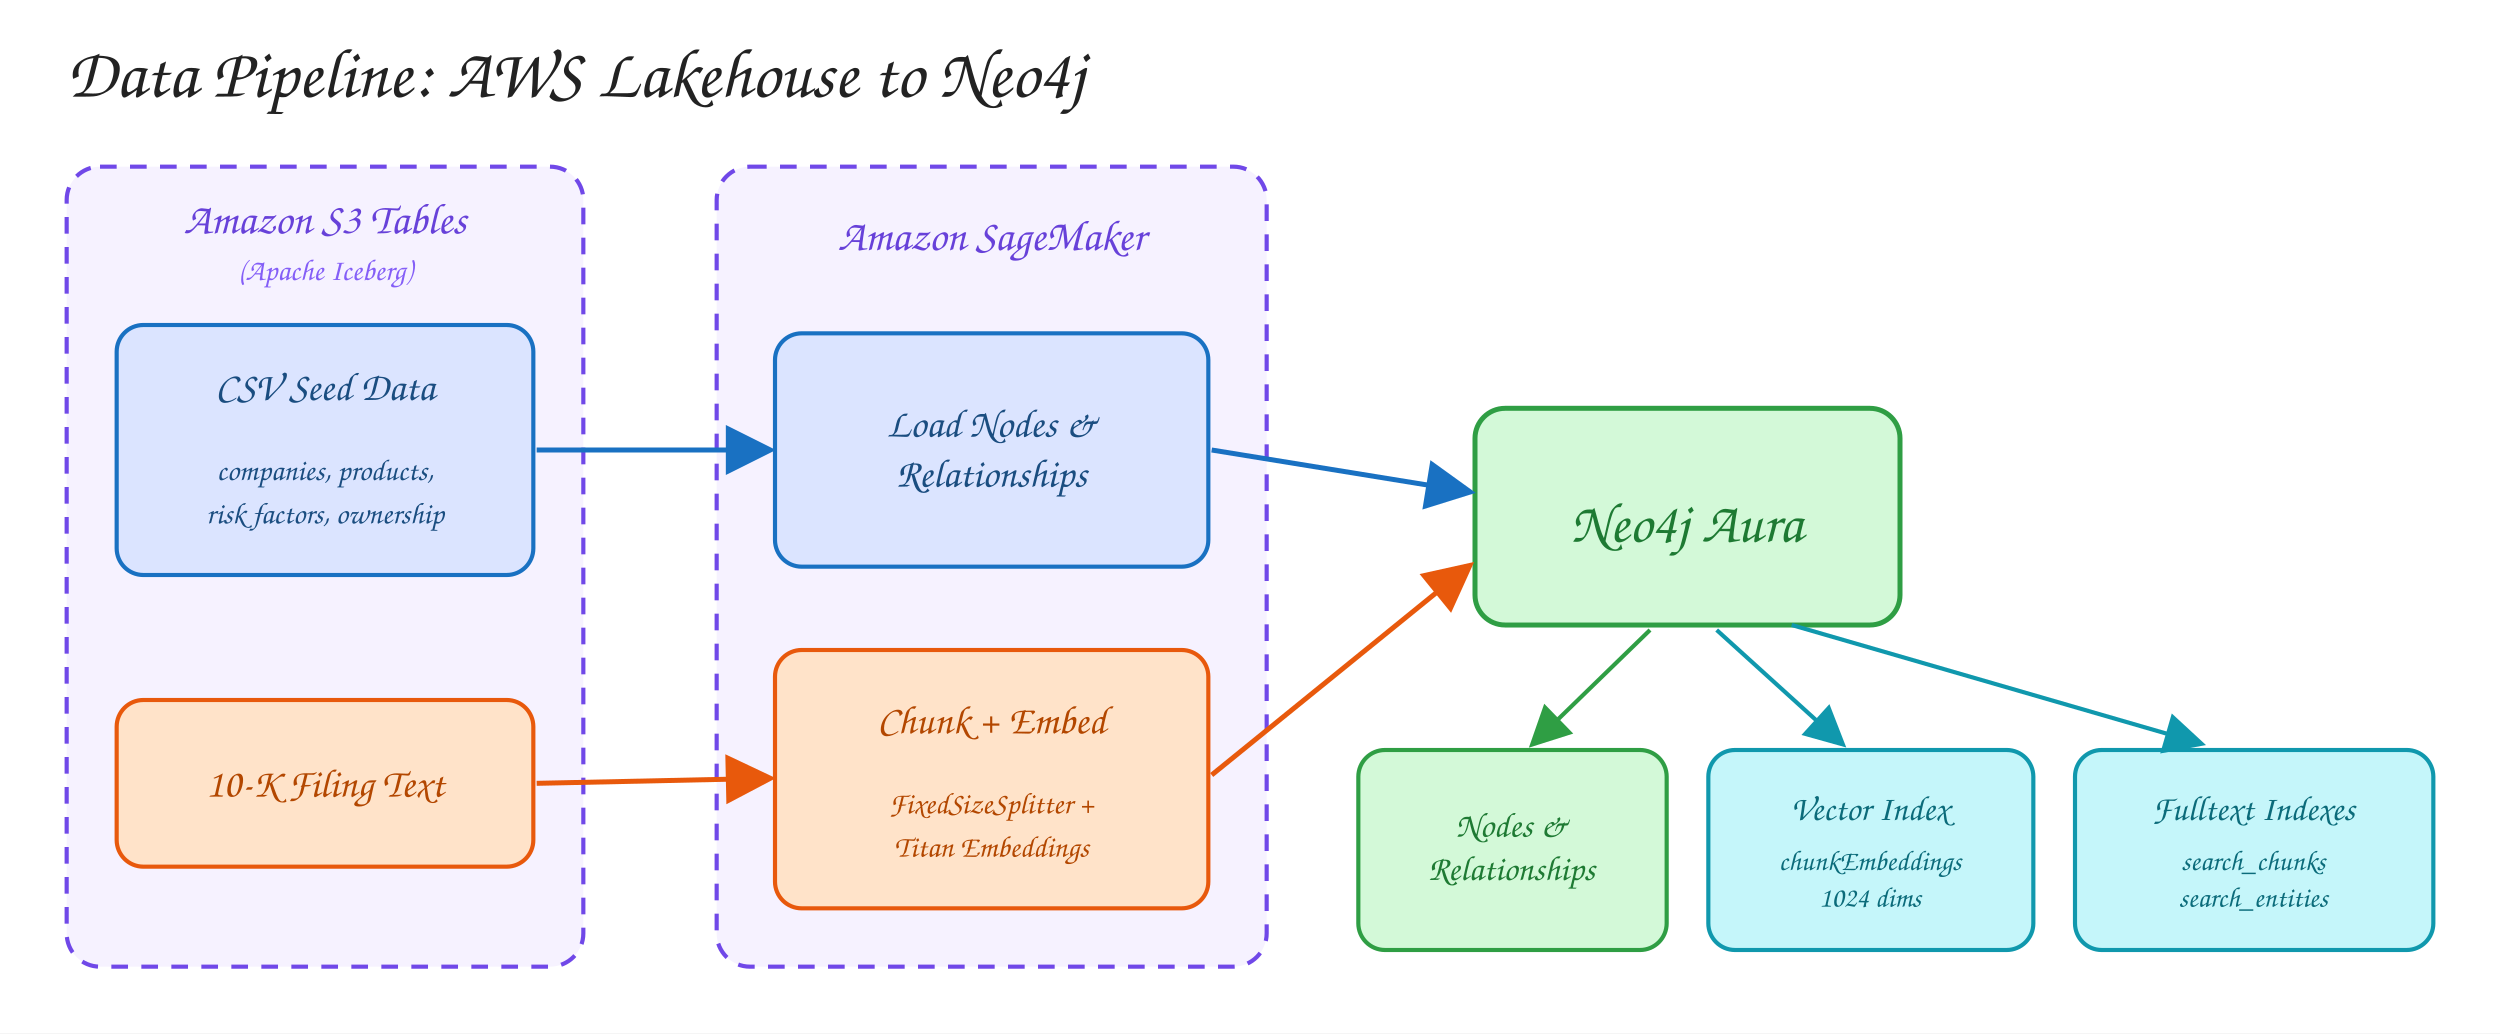
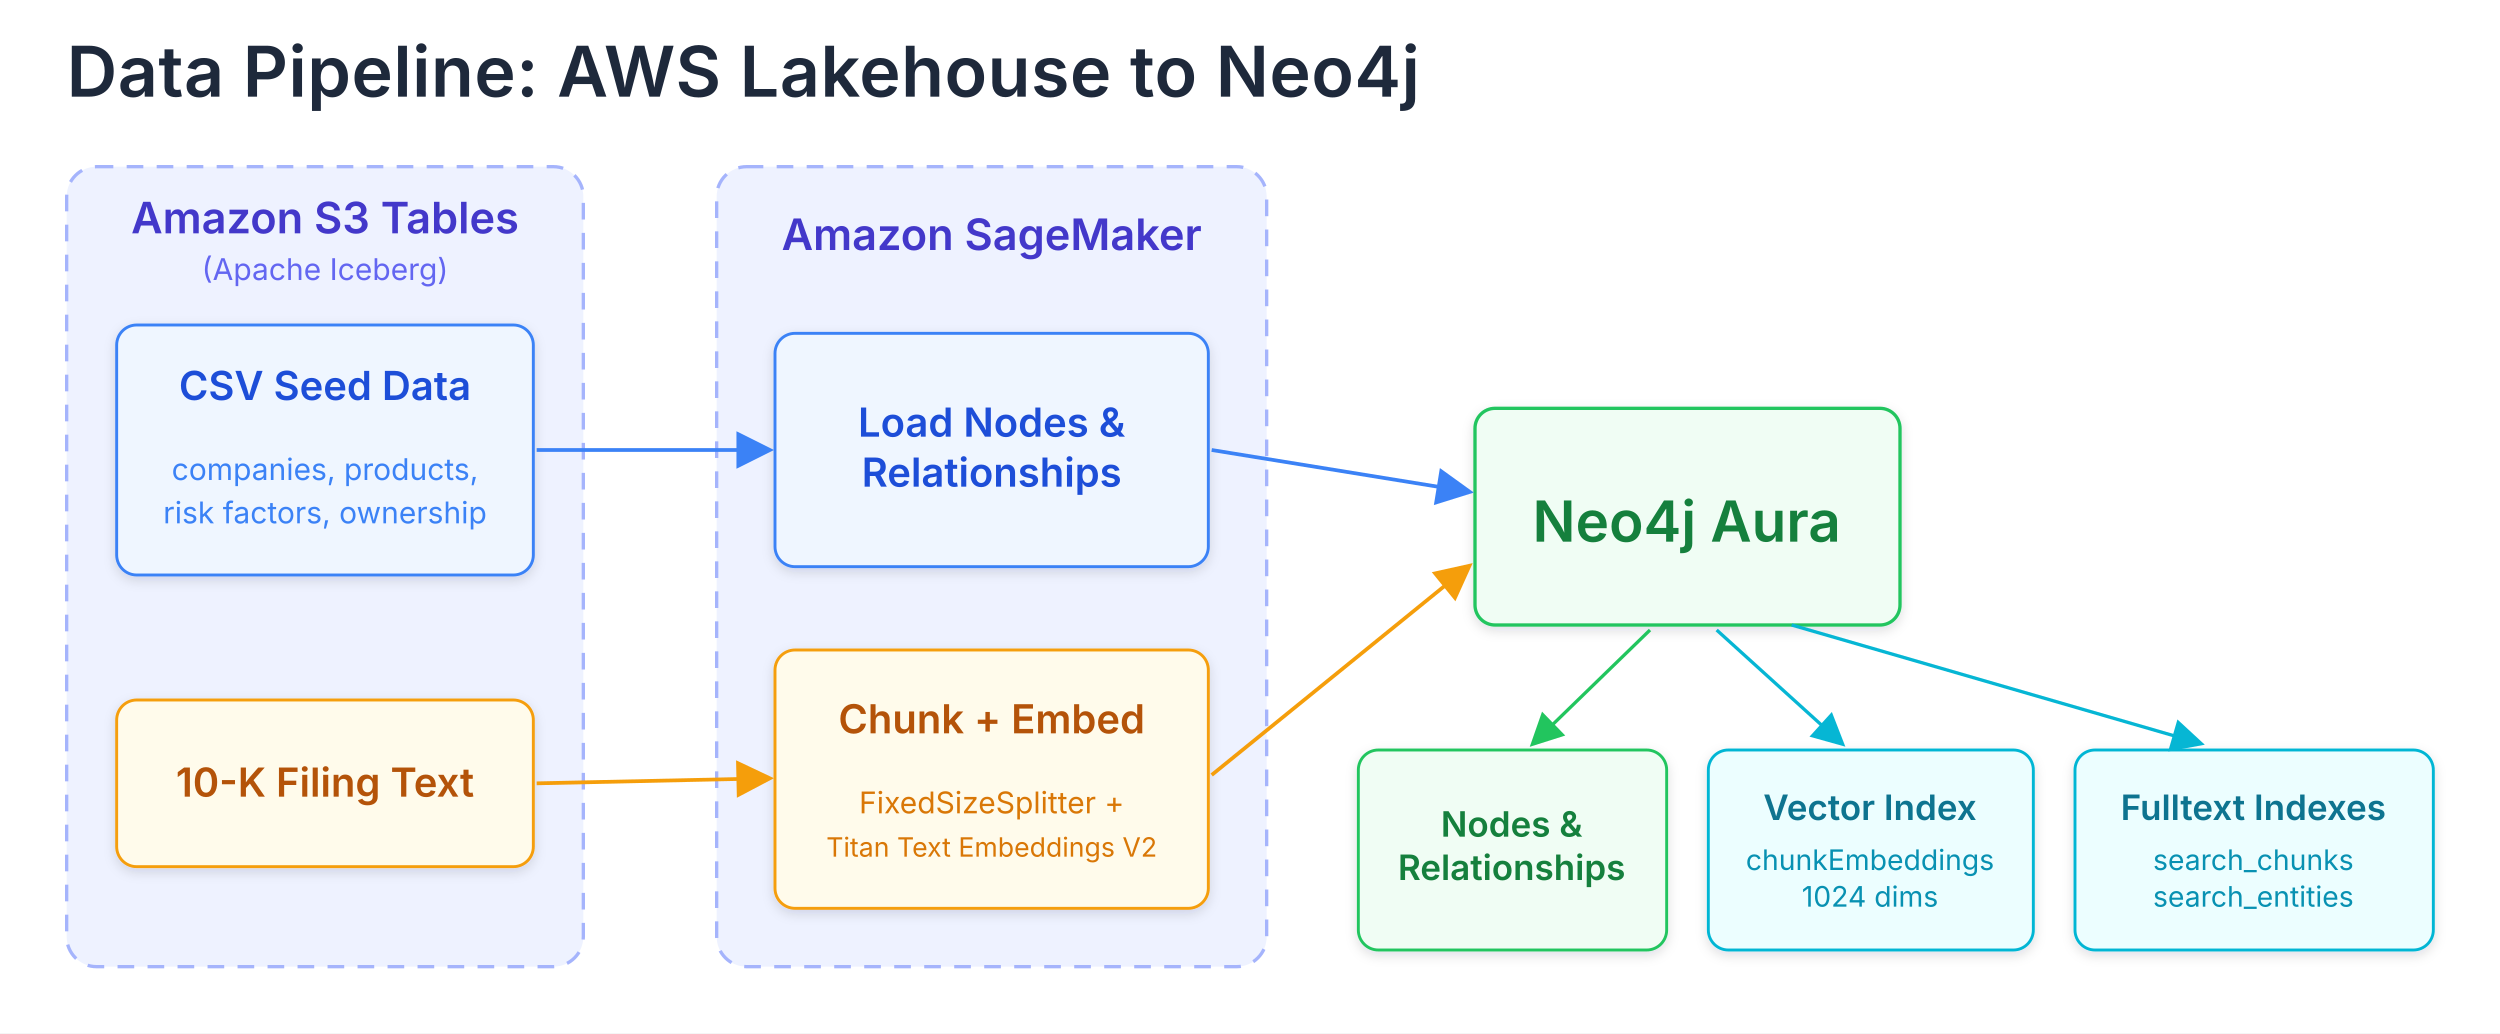
- <svg xmlns="http://www.w3.org/2000/svg" viewBox="0 0 1500 620" font-family="'Comic Sans MS','Segoe Print','Bradley Hand',cursive">
+ <svg xmlns="http://www.w3.org/2000/svg" viewBox="0 0 1500 620" font-family="'Inter','Segoe UI','Helvetica Neue',Arial,sans-serif">
  <defs>
    <marker id="dp-blue" markerWidth="12" markerHeight="12" refX="8.5" refY="5" orient="auto">
-       <path d="M0,0 L10,5 L0,10 z" fill="#1971c2" />
+       <path d="M0,0 L10,5 L0,10 z" fill="#3b82f6" />
    </marker>
    <marker id="dp-orange" markerWidth="12" markerHeight="12" refX="8.5" refY="5" orient="auto">
-       <path d="M0,0 L10,5 L0,10 z" fill="#e8590c" />
+       <path d="M0,0 L10,5 L0,10 z" fill="#f59e0b" />
    </marker>
    <marker id="dp-green" markerWidth="12" markerHeight="12" refX="8.5" refY="5" orient="auto">
-       <path d="M0,0 L10,5 L0,10 z" fill="#2f9e44" />
+       <path d="M0,0 L10,5 L0,10 z" fill="#22c55e" />
    </marker>
    <marker id="dp-teal" markerWidth="12" markerHeight="12" refX="8.5" refY="5" orient="auto">
-       <path d="M0,0 L10,5 L0,10 z" fill="#1098ad" />
+       <path d="M0,0 L10,5 L0,10 z" fill="#06b6d4" />
    </marker>
+     <filter id="shadow" x="-30%" y="-30%" width="160%" height="160%">
+       <feDropShadow dx="0" dy="2.5" stdDeviation="3.5" flood-color="#101828" flood-opacity="0.13" />
+     </filter>
  </defs>
  <rect x="0" y="0" width="1500" height="620" fill="#ffffff" />
-   <text x="40" y="58" font-size="42" fill="#222">Data Pipeline: AWS Lakehouse to Neo4j</text>
-   <rect x="40" y="100" width="310" height="480" rx="20" fill="#f6f2ff" stroke="#7048e8" stroke-width="2.5" stroke-dasharray="10 8" />
-   <text x="195" y="140" text-anchor="middle" font-size="26" fill="#6741d9">Amazon S3 Tables</text>
-   <text x="195" y="168" text-anchor="middle" font-size="18" fill="#845ef7">(Apache Iceberg)</text>
-   <rect x="70" y="195" width="250" height="150" rx="16" fill="#dbe4ff" stroke="#1971c2" stroke-width="2.5" />
-   <text x="195" y="240" text-anchor="middle" font-size="24" fill="#1a4d80">CSV Seed Data</text>
-   <text x="195" y="288" text-anchor="middle" font-size="18" fill="#1a4d80">companies, products,</text>
-   <text x="195" y="314" text-anchor="middle" font-size="18" fill="#1a4d80">risk factors, ownership</text>
-   <rect x="70" y="420" width="250" height="100" rx="16" fill="#ffe3c9" stroke="#e8590c" stroke-width="2.5" />
-   <text x="195" y="478" text-anchor="middle" font-size="24" fill="#b34700">10-K Filing Text</text>
-   <rect x="430" y="100" width="330" height="480" rx="20" fill="#f6f2ff" stroke="#7048e8" stroke-width="2.5" stroke-dasharray="10 8" />
-   <text x="595" y="150" text-anchor="middle" font-size="26" fill="#6741d9">Amazon SageMaker</text>
-   <rect x="465" y="200" width="260" height="140" rx="16" fill="#dbe4ff" stroke="#1971c2" stroke-width="2.5" />
-   <text x="595" y="262" text-anchor="middle" font-size="24" fill="#1a4d80">Load Nodes &amp;</text>
-   <text x="595" y="292" text-anchor="middle" font-size="24" fill="#1a4d80">Relationships</text>
-   <rect x="465" y="390" width="260" height="155" rx="16" fill="#ffe3c9" stroke="#e8590c" stroke-width="2.5" />
-   <text x="595" y="440" text-anchor="middle" font-size="24" fill="#b34700">Chunk + Embed</text>
-   <text x="595" y="488" text-anchor="middle" font-size="18" fill="#b34700">FixedSizeSplitter +</text>
-   <text x="595" y="514" text-anchor="middle" font-size="18" fill="#b34700">Titan Embeddings</text>
-   <line x1="322" y1="270" x2="461" y2="270" stroke="#1971c2" stroke-width="3" marker-end="url(#dp-blue)" />
-   <line x1="322" y1="470" x2="461" y2="467" stroke="#e8590c" stroke-width="3" marker-end="url(#dp-orange)" />
-   <rect x="885" y="245" width="255" height="130" rx="18" fill="#d3f9d8" stroke="#2f9e44" stroke-width="3" />
-   <text x="1012" y="325" text-anchor="middle" font-size="34" fill="#1e7a33">Neo4j Aura</text>
-   <line x1="727" y1="270" x2="881" y2="295" stroke="#1971c2" stroke-width="3" marker-end="url(#dp-blue)" />
-   <line x1="727" y1="465" x2="881" y2="340" stroke="#e8590c" stroke-width="3" marker-end="url(#dp-orange)" />
-   <rect x="815" y="450" width="185" height="120" rx="16" fill="#d3f9d8" stroke="#2f9e44" stroke-width="2.5" />
-   <text x="907" y="502" text-anchor="middle" font-size="21" fill="#1e7a33">Nodes &amp;</text>
-   <text x="907" y="528" text-anchor="middle" font-size="21" fill="#1e7a33">Relationships</text>
-   <rect x="1025" y="450" width="195" height="120" rx="16" fill="#c5f6fa" stroke="#1098ad" stroke-width="2.5" />
-   <text x="1122" y="492" text-anchor="middle" font-size="21" fill="#0b6b7a">Vector Index</text>
-   <text x="1122" y="522" text-anchor="middle" font-size="17" fill="#0b6b7a">chunkEmbeddings</text>
-   <text x="1122" y="544" text-anchor="middle" font-size="17" fill="#0b6b7a">1024 dims</text>
-   <rect x="1245" y="450" width="215" height="120" rx="16" fill="#c5f6fa" stroke="#1098ad" stroke-width="2.5" />
-   <text x="1352" y="492" text-anchor="middle" font-size="21" fill="#0b6b7a">Fulltext Indexes</text>
-   <text x="1352" y="522" text-anchor="middle" font-size="17" fill="#0b6b7a">search_chunks</text>
-   <text x="1352" y="544" text-anchor="middle" font-size="17" fill="#0b6b7a">search_entities</text>
-   <line x1="990" y1="378" x2="920" y2="446" stroke="#2f9e44" stroke-width="2.5" marker-end="url(#dp-green)" />
-   <line x1="1030" y1="378" x2="1105" y2="446" stroke="#1098ad" stroke-width="2.5" marker-end="url(#dp-teal)" />
-   <line x1="1075" y1="375" x2="1320" y2="446" stroke="#1098ad" stroke-width="2.5" marker-end="url(#dp-teal)" />
+   <text x="40" y="58" font-size="42" font-weight="600" letter-spacing="0.3" fill="#1e293b">Data Pipeline: AWS Lakehouse to Neo4j</text>
+   <rect x="40" y="100" width="310" height="480" rx="18" fill="#eef2ff" stroke="#a5b4fc" stroke-width="2" stroke-dasharray="10 8" />
+   <text x="195" y="140" text-anchor="middle" font-size="26" font-weight="600" fill="#4338ca">Amazon S3 Tables</text>
+   <text x="195" y="168" text-anchor="middle" font-size="18" fill="#6366f1">(Apache Iceberg)</text>
+   <rect x="70" y="195" width="250" height="150" rx="12" fill="#eff6ff" stroke="#3b82f6" stroke-width="1.75" filter="url(#shadow)" />
+   <text x="195" y="240" text-anchor="middle" font-size="24" font-weight="600" fill="#1d4ed8">CSV Seed Data</text>
+   <text x="195" y="288" text-anchor="middle" font-size="18" fill="#3b82f6">companies, products,</text>
+   <text x="195" y="314" text-anchor="middle" font-size="18" fill="#3b82f6">risk factors, ownership</text>
+   <rect x="70" y="420" width="250" height="100" rx="12" fill="#fffbeb" stroke="#f59e0b" stroke-width="1.75" filter="url(#shadow)" />
+   <text x="195" y="478" text-anchor="middle" font-size="24" font-weight="600" fill="#b45309">10-K Filing Text</text>
+   <rect x="430" y="100" width="330" height="480" rx="18" fill="#eef2ff" stroke="#a5b4fc" stroke-width="2" stroke-dasharray="10 8" />
+   <text x="595" y="150" text-anchor="middle" font-size="26" font-weight="600" fill="#4338ca">Amazon SageMaker</text>
+   <rect x="465" y="200" width="260" height="140" rx="12" fill="#eff6ff" stroke="#3b82f6" stroke-width="1.75" filter="url(#shadow)" />
+   <text x="595" y="262" text-anchor="middle" font-size="24" font-weight="600" fill="#1d4ed8">Load Nodes &amp;</text>
+   <text x="595" y="292" text-anchor="middle" font-size="24" font-weight="600" fill="#1d4ed8">Relationships</text>
+   <rect x="465" y="390" width="260" height="155" rx="12" fill="#fffbeb" stroke="#f59e0b" stroke-width="1.75" filter="url(#shadow)" />
+   <text x="595" y="440" text-anchor="middle" font-size="24" font-weight="600" fill="#b45309">Chunk + Embed</text>
+   <text x="595" y="488" text-anchor="middle" font-size="18" fill="#d97706">FixedSizeSplitter +</text>
+   <text x="595" y="514" text-anchor="middle" font-size="16" fill="#d97706">Titan Text Embeddings V2</text>
+   <line x1="322" y1="270" x2="461" y2="270" stroke="#3b82f6" stroke-width="2.25" marker-end="url(#dp-blue)" />
+   <line x1="322" y1="470" x2="461" y2="467" stroke="#f59e0b" stroke-width="2.25" marker-end="url(#dp-orange)" />
+   <rect x="885" y="245" width="255" height="130" rx="12" fill="#f0fdf4" stroke="#22c55e" stroke-width="2" filter="url(#shadow)" />
+   <text x="1012" y="325" text-anchor="middle" font-size="34" font-weight="600" fill="#15803d">Neo4j Aura</text>
+   <line x1="727" y1="270" x2="881" y2="295" stroke="#3b82f6" stroke-width="2.25" marker-end="url(#dp-blue)" />
+   <line x1="727" y1="465" x2="881" y2="340" stroke="#f59e0b" stroke-width="2.25" marker-end="url(#dp-orange)" />
+   <rect x="815" y="450" width="185" height="120" rx="12" fill="#f0fdf4" stroke="#22c55e" stroke-width="1.75" filter="url(#shadow)" />
+   <text x="907" y="502" text-anchor="middle" font-size="21" font-weight="600" fill="#15803d">Nodes &amp;</text>
+   <text x="907" y="528" text-anchor="middle" font-size="21" font-weight="600" fill="#15803d">Relationships</text>
+   <rect x="1025" y="450" width="195" height="120" rx="12" fill="#ecfeff" stroke="#06b6d4" stroke-width="1.75" filter="url(#shadow)" />
+   <text x="1122" y="492" text-anchor="middle" font-size="21" font-weight="600" fill="#0e7490">Vector Index</text>
+   <text x="1122" y="522" text-anchor="middle" font-size="17" fill="#0891b2">chunkEmbeddings</text>
+   <text x="1122" y="544" text-anchor="middle" font-size="17" fill="#0891b2">1024 dims</text>
+   <rect x="1245" y="450" width="215" height="120" rx="12" fill="#ecfeff" stroke="#06b6d4" stroke-width="1.75" filter="url(#shadow)" />
+   <text x="1352" y="492" text-anchor="middle" font-size="21" font-weight="600" fill="#0e7490">Fulltext Indexes</text>
+   <text x="1352" y="522" text-anchor="middle" font-size="17" fill="#0891b2">search_chunks</text>
+   <text x="1352" y="544" text-anchor="middle" font-size="17" fill="#0891b2">search_entities</text>
+   <line x1="990" y1="378" x2="920" y2="446" stroke="#22c55e" stroke-width="2" marker-end="url(#dp-green)" />
+   <line x1="1030" y1="378" x2="1105" y2="446" stroke="#06b6d4" stroke-width="2" marker-end="url(#dp-teal)" />
+   <line x1="1075" y1="375" x2="1320" y2="446" stroke="#06b6d4" stroke-width="2" marker-end="url(#dp-teal)" />
</svg>
